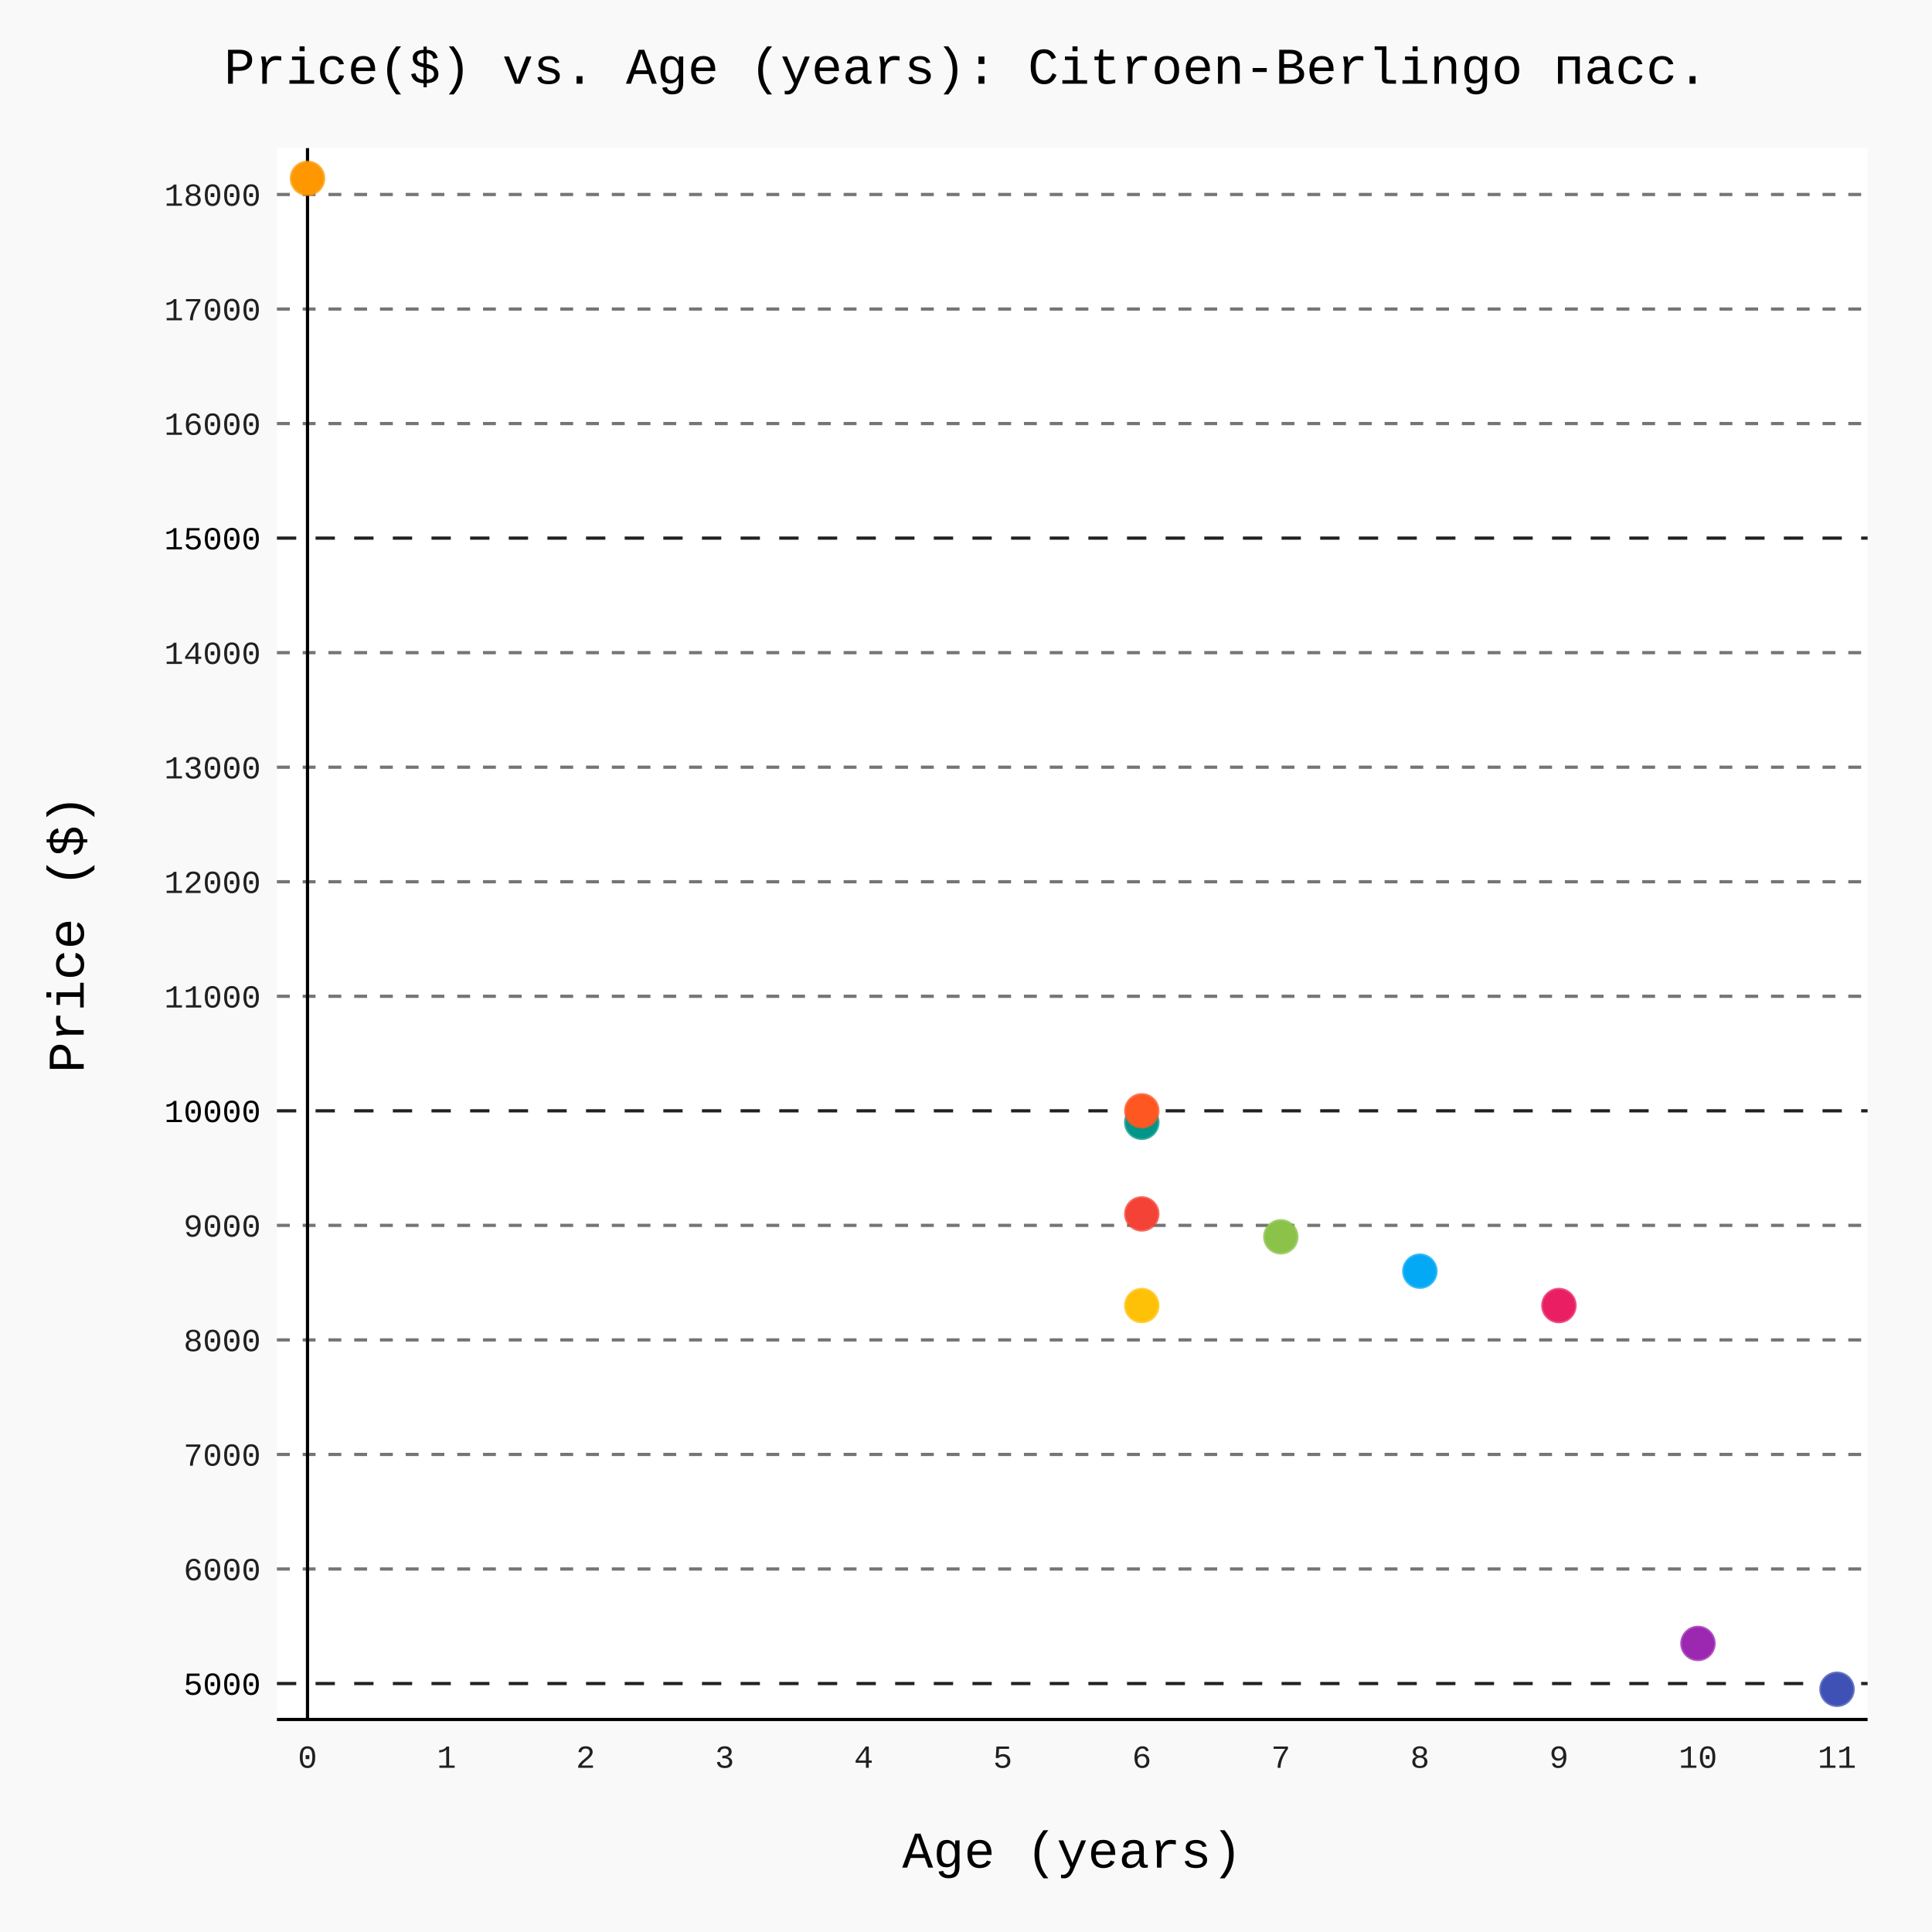
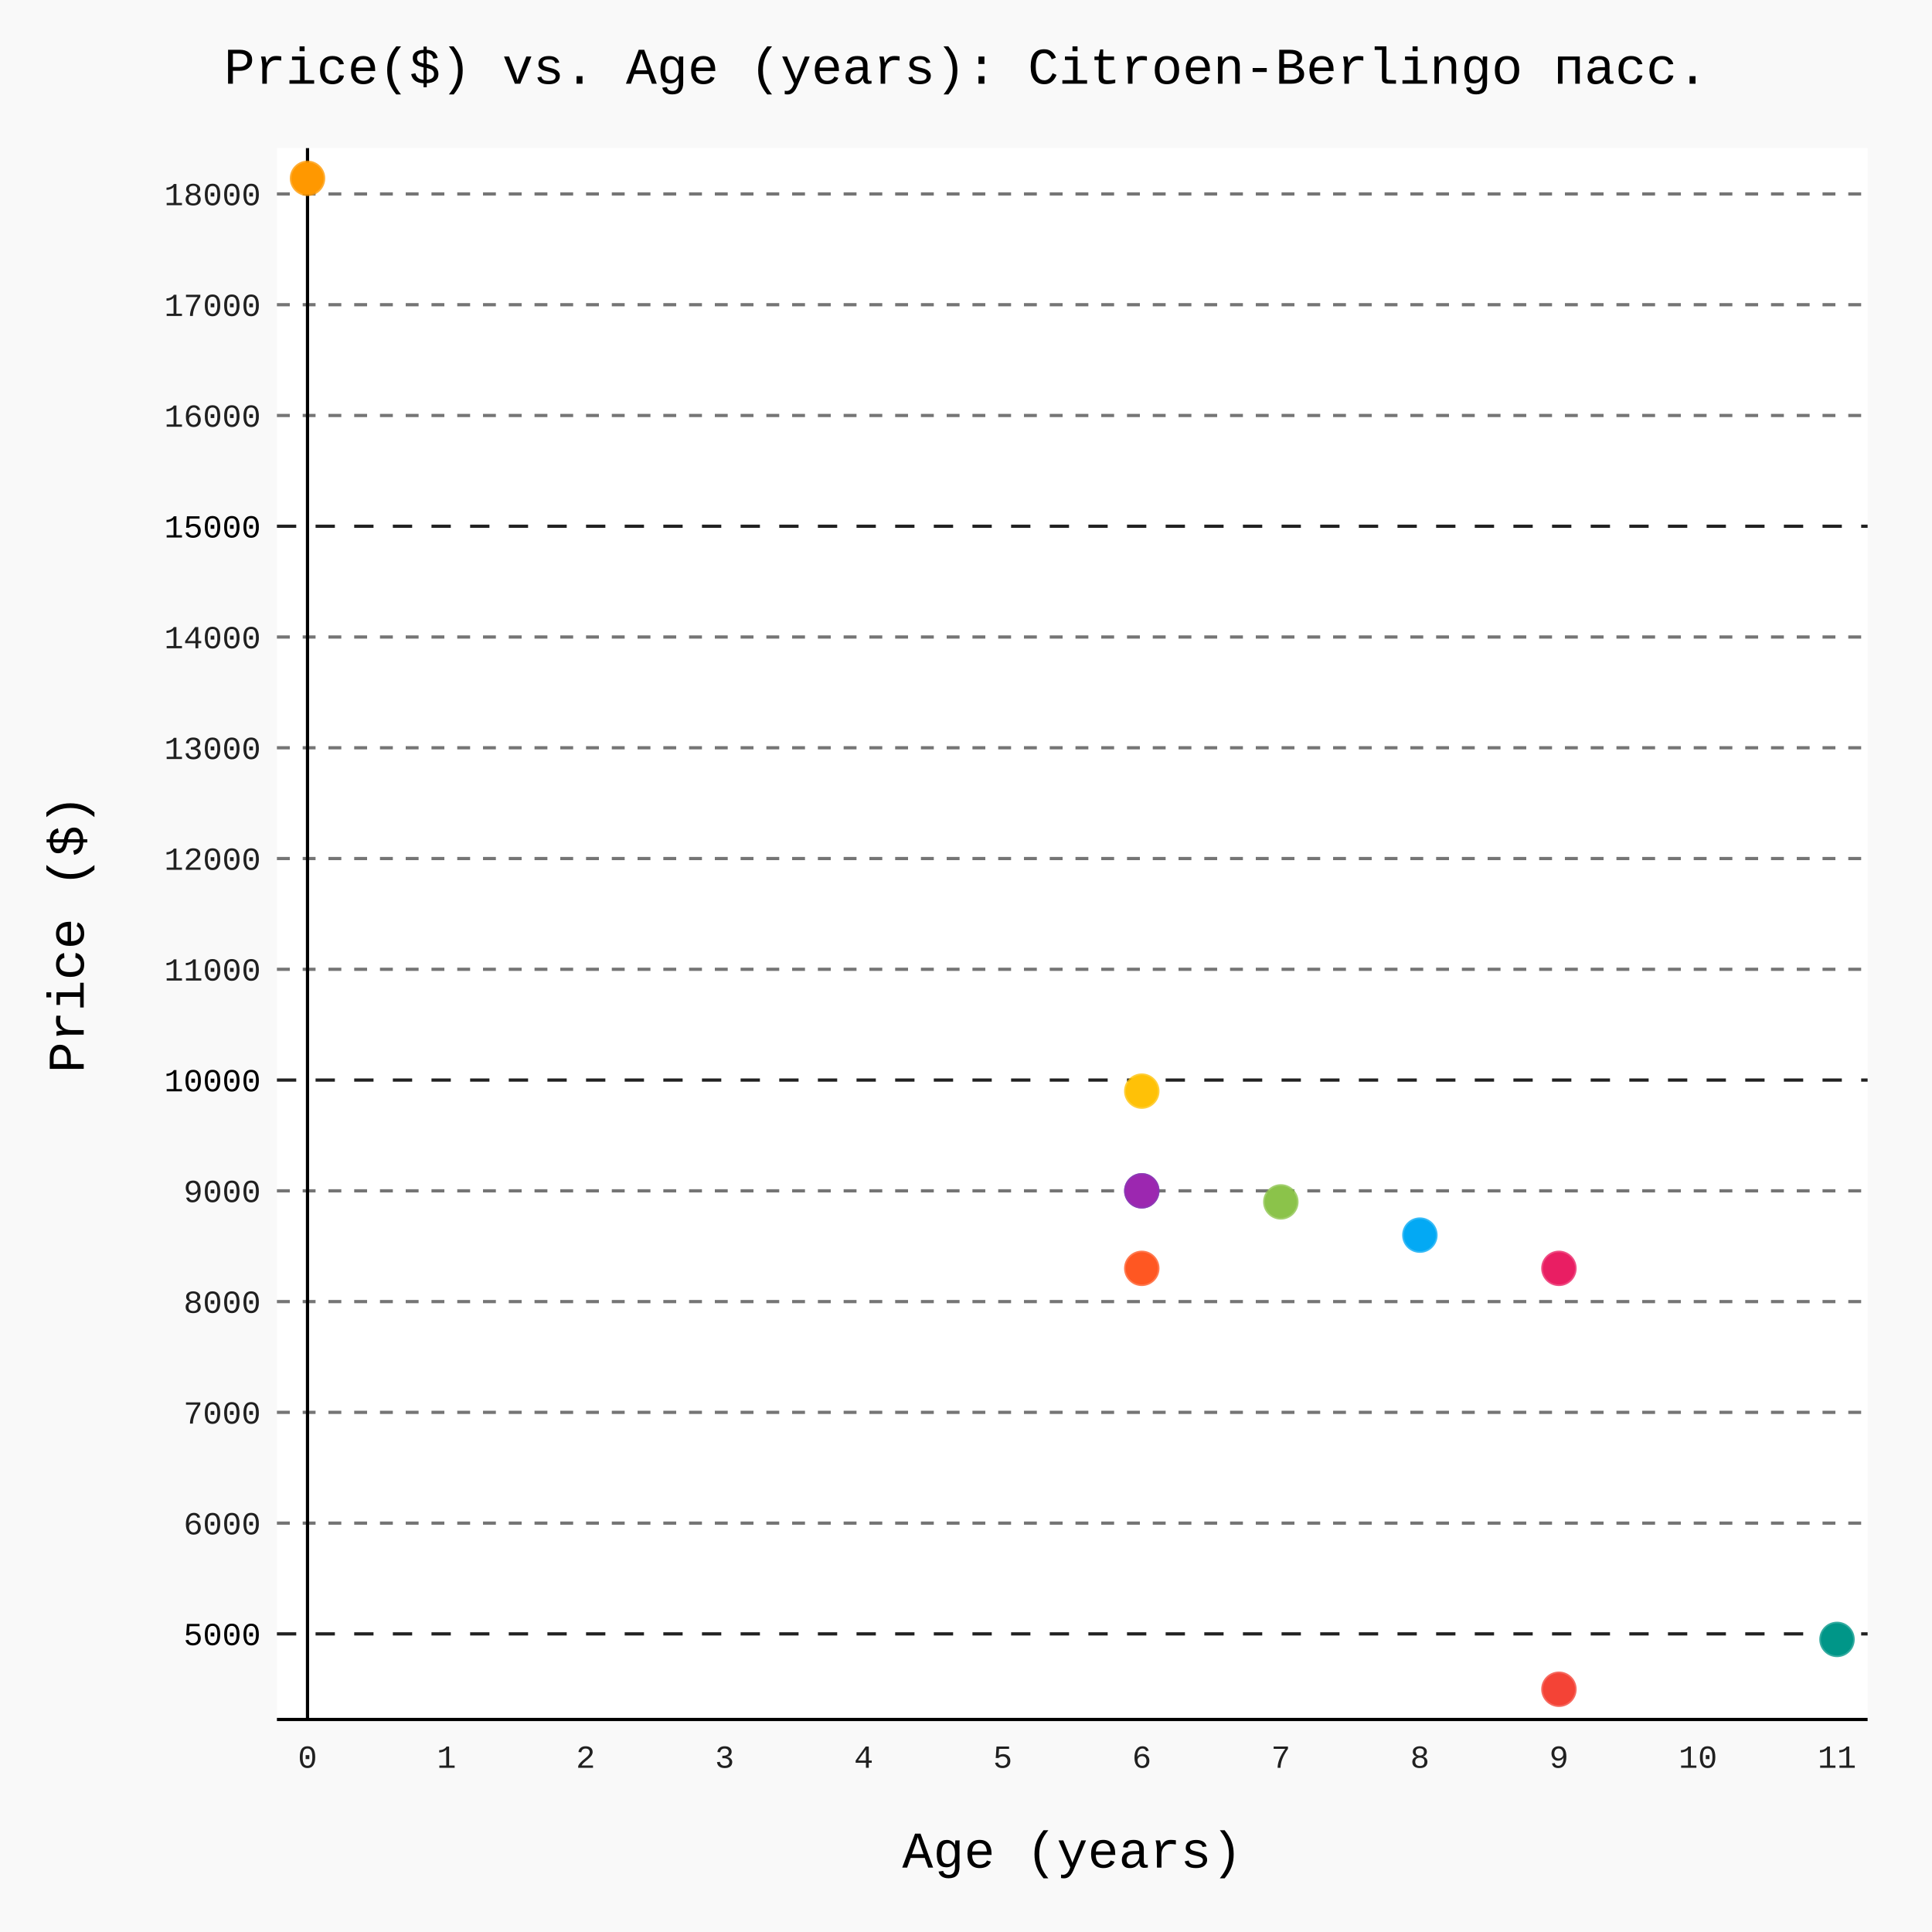
- <svg xmlns="http://www.w3.org/2000/svg" class="pygal-chart" id="chart-99bfdb5c-16a4-4f79-93e9-e77a66dd7915" viewBox="0 0 600 600">
+ <svg xmlns="http://www.w3.org/2000/svg" class="pygal-chart" id="chart-d14ca9ca-000a-45a0-9ffa-6f7e78db507f" viewBox="0 0 600 600">
  <defs>
-     <style type="text/css">#chart-99bfdb5c-16a4-4f79-93e9-e77a66dd7915{-webkit-user-select:none;-webkit-font-smoothing:antialiased;font-family:Consolas,"Liberation Mono",Menlo,Courier,monospace}#chart-99bfdb5c-16a4-4f79-93e9-e77a66dd7915 .title{font-family:Consolas,"Liberation Mono",Menlo,Courier,monospace;font-size:16px}#chart-99bfdb5c-16a4-4f79-93e9-e77a66dd7915 .legends .legend text{font-family:Consolas,"Liberation Mono",Menlo,Courier,monospace;font-size:14px}#chart-99bfdb5c-16a4-4f79-93e9-e77a66dd7915 .axis text{font-family:Consolas,"Liberation Mono",Menlo,Courier,monospace;font-size:10px}#chart-99bfdb5c-16a4-4f79-93e9-e77a66dd7915 .axis text.major{font-family:Consolas,"Liberation Mono",Menlo,Courier,monospace;font-size:10px}#chart-99bfdb5c-16a4-4f79-93e9-e77a66dd7915 .text-overlay text.value{font-family:Consolas,"Liberation Mono",Menlo,Courier,monospace;font-size:16px}#chart-99bfdb5c-16a4-4f79-93e9-e77a66dd7915 .text-overlay text.label{font-family:Consolas,"Liberation Mono",Menlo,Courier,monospace;font-size:10px}#chart-99bfdb5c-16a4-4f79-93e9-e77a66dd7915 .tooltip{font-family:Consolas,"Liberation Mono",Menlo,Courier,monospace;font-size:14px}#chart-99bfdb5c-16a4-4f79-93e9-e77a66dd7915 text.no_data{font-family:Consolas,"Liberation Mono",Menlo,Courier,monospace;font-size:64px}
- #chart-99bfdb5c-16a4-4f79-93e9-e77a66dd7915{background-color:rgba(249,249,249,1)}#chart-99bfdb5c-16a4-4f79-93e9-e77a66dd7915 path,#chart-99bfdb5c-16a4-4f79-93e9-e77a66dd7915 line,#chart-99bfdb5c-16a4-4f79-93e9-e77a66dd7915 rect,#chart-99bfdb5c-16a4-4f79-93e9-e77a66dd7915 circle{-webkit-transition:150ms;-moz-transition:150ms;transition:150ms}#chart-99bfdb5c-16a4-4f79-93e9-e77a66dd7915 .graph &gt; .background{fill:rgba(249,249,249,1)}#chart-99bfdb5c-16a4-4f79-93e9-e77a66dd7915 .plot &gt; .background{fill:rgba(255,255,255,1)}#chart-99bfdb5c-16a4-4f79-93e9-e77a66dd7915 .graph{fill:rgba(0,0,0,.87)}#chart-99bfdb5c-16a4-4f79-93e9-e77a66dd7915 text.no_data{fill:rgba(0,0,0,1)}#chart-99bfdb5c-16a4-4f79-93e9-e77a66dd7915 .title{fill:rgba(0,0,0,1)}#chart-99bfdb5c-16a4-4f79-93e9-e77a66dd7915 .legends .legend text{fill:rgba(0,0,0,.87)}#chart-99bfdb5c-16a4-4f79-93e9-e77a66dd7915 .legends .legend:hover text{fill:rgba(0,0,0,1)}#chart-99bfdb5c-16a4-4f79-93e9-e77a66dd7915 .axis .line{stroke:rgba(0,0,0,1)}#chart-99bfdb5c-16a4-4f79-93e9-e77a66dd7915 .axis .guide.line{stroke:rgba(0,0,0,.54)}#chart-99bfdb5c-16a4-4f79-93e9-e77a66dd7915 .axis .major.line{stroke:rgba(0,0,0,.87)}#chart-99bfdb5c-16a4-4f79-93e9-e77a66dd7915 .axis text.major{fill:rgba(0,0,0,1)}#chart-99bfdb5c-16a4-4f79-93e9-e77a66dd7915 .axis.y .guides:hover .guide.line,#chart-99bfdb5c-16a4-4f79-93e9-e77a66dd7915 .line-graph .axis.x .guides:hover .guide.line,#chart-99bfdb5c-16a4-4f79-93e9-e77a66dd7915 .stackedline-graph .axis.x .guides:hover .guide.line,#chart-99bfdb5c-16a4-4f79-93e9-e77a66dd7915 .xy-graph .axis.x .guides:hover .guide.line{stroke:rgba(0,0,0,1)}#chart-99bfdb5c-16a4-4f79-93e9-e77a66dd7915 .axis .guides:hover text{fill:rgba(0,0,0,1)}#chart-99bfdb5c-16a4-4f79-93e9-e77a66dd7915 .reactive{fill-opacity:.7;stroke-opacity:.8}#chart-99bfdb5c-16a4-4f79-93e9-e77a66dd7915 .ci{stroke:rgba(0,0,0,.87)}#chart-99bfdb5c-16a4-4f79-93e9-e77a66dd7915 .reactive.active,#chart-99bfdb5c-16a4-4f79-93e9-e77a66dd7915 .active .reactive{fill-opacity:.8;stroke-opacity:.9;stroke-width:4}#chart-99bfdb5c-16a4-4f79-93e9-e77a66dd7915 .ci .reactive.active{stroke-width:1.5}#chart-99bfdb5c-16a4-4f79-93e9-e77a66dd7915 .series text{fill:rgba(0,0,0,1)}#chart-99bfdb5c-16a4-4f79-93e9-e77a66dd7915 .tooltip rect{fill:rgba(255,255,255,1);stroke:rgba(0,0,0,1);-webkit-transition:opacity 150ms;-moz-transition:opacity 150ms;transition:opacity 150ms}#chart-99bfdb5c-16a4-4f79-93e9-e77a66dd7915 .tooltip .label{fill:rgba(0,0,0,.87)}#chart-99bfdb5c-16a4-4f79-93e9-e77a66dd7915 .tooltip .label{fill:rgba(0,0,0,.87)}#chart-99bfdb5c-16a4-4f79-93e9-e77a66dd7915 .tooltip .legend{font-size:.8em;fill:rgba(0,0,0,.54)}#chart-99bfdb5c-16a4-4f79-93e9-e77a66dd7915 .tooltip .x_label{font-size:.6em;fill:rgba(0,0,0,1)}#chart-99bfdb5c-16a4-4f79-93e9-e77a66dd7915 .tooltip .xlink{font-size:.5em;text-decoration:underline}#chart-99bfdb5c-16a4-4f79-93e9-e77a66dd7915 .tooltip .value{font-size:1.5em}#chart-99bfdb5c-16a4-4f79-93e9-e77a66dd7915 .bound{font-size:.5em}#chart-99bfdb5c-16a4-4f79-93e9-e77a66dd7915 .max-value{font-size:.75em;fill:rgba(0,0,0,.54)}#chart-99bfdb5c-16a4-4f79-93e9-e77a66dd7915 .map-element{fill:rgba(255,255,255,1);stroke:rgba(0,0,0,.54) !important}#chart-99bfdb5c-16a4-4f79-93e9-e77a66dd7915 .map-element .reactive{fill-opacity:inherit;stroke-opacity:inherit}#chart-99bfdb5c-16a4-4f79-93e9-e77a66dd7915 .color-0,#chart-99bfdb5c-16a4-4f79-93e9-e77a66dd7915 .color-0 a:visited{stroke:#F44336;fill:#F44336}#chart-99bfdb5c-16a4-4f79-93e9-e77a66dd7915 .color-1,#chart-99bfdb5c-16a4-4f79-93e9-e77a66dd7915 .color-1 a:visited{stroke:#3F51B5;fill:#3F51B5}#chart-99bfdb5c-16a4-4f79-93e9-e77a66dd7915 .color-2,#chart-99bfdb5c-16a4-4f79-93e9-e77a66dd7915 .color-2 a:visited{stroke:#009688;fill:#009688}#chart-99bfdb5c-16a4-4f79-93e9-e77a66dd7915 .color-3,#chart-99bfdb5c-16a4-4f79-93e9-e77a66dd7915 .color-3 a:visited{stroke:#FFC107;fill:#FFC107}#chart-99bfdb5c-16a4-4f79-93e9-e77a66dd7915 .color-4,#chart-99bfdb5c-16a4-4f79-93e9-e77a66dd7915 .color-4 a:visited{stroke:#FF5722;fill:#FF5722}#chart-99bfdb5c-16a4-4f79-93e9-e77a66dd7915 .color-5,#chart-99bfdb5c-16a4-4f79-93e9-e77a66dd7915 .color-5 a:visited{stroke:#9C27B0;fill:#9C27B0}#chart-99bfdb5c-16a4-4f79-93e9-e77a66dd7915 .color-6,#chart-99bfdb5c-16a4-4f79-93e9-e77a66dd7915 .color-6 a:visited{stroke:#03A9F4;fill:#03A9F4}#chart-99bfdb5c-16a4-4f79-93e9-e77a66dd7915 .color-7,#chart-99bfdb5c-16a4-4f79-93e9-e77a66dd7915 .color-7 a:visited{stroke:#8BC34A;fill:#8BC34A}#chart-99bfdb5c-16a4-4f79-93e9-e77a66dd7915 .color-8,#chart-99bfdb5c-16a4-4f79-93e9-e77a66dd7915 .color-8 a:visited{stroke:#FF9800;fill:#FF9800}#chart-99bfdb5c-16a4-4f79-93e9-e77a66dd7915 .color-9,#chart-99bfdb5c-16a4-4f79-93e9-e77a66dd7915 .color-9 a:visited{stroke:#E91E63;fill:#E91E63}#chart-99bfdb5c-16a4-4f79-93e9-e77a66dd7915 .text-overlay .color-0 text{fill:black}#chart-99bfdb5c-16a4-4f79-93e9-e77a66dd7915 .text-overlay .color-1 text{fill:black}#chart-99bfdb5c-16a4-4f79-93e9-e77a66dd7915 .text-overlay .color-2 text{fill:black}#chart-99bfdb5c-16a4-4f79-93e9-e77a66dd7915 .text-overlay .color-3 text{fill:black}#chart-99bfdb5c-16a4-4f79-93e9-e77a66dd7915 .text-overlay .color-4 text{fill:black}#chart-99bfdb5c-16a4-4f79-93e9-e77a66dd7915 .text-overlay .color-5 text{fill:black}#chart-99bfdb5c-16a4-4f79-93e9-e77a66dd7915 .text-overlay .color-6 text{fill:black}#chart-99bfdb5c-16a4-4f79-93e9-e77a66dd7915 .text-overlay .color-7 text{fill:black}#chart-99bfdb5c-16a4-4f79-93e9-e77a66dd7915 .text-overlay .color-8 text{fill:black}#chart-99bfdb5c-16a4-4f79-93e9-e77a66dd7915 .text-overlay .color-9 text{fill:black}
- #chart-99bfdb5c-16a4-4f79-93e9-e77a66dd7915 text.no_data{text-anchor:middle}#chart-99bfdb5c-16a4-4f79-93e9-e77a66dd7915 .guide.line{fill:none}#chart-99bfdb5c-16a4-4f79-93e9-e77a66dd7915 .centered{text-anchor:middle}#chart-99bfdb5c-16a4-4f79-93e9-e77a66dd7915 .title{text-anchor:middle}#chart-99bfdb5c-16a4-4f79-93e9-e77a66dd7915 .legends .legend text{fill-opacity:1}#chart-99bfdb5c-16a4-4f79-93e9-e77a66dd7915 .axis.x text{text-anchor:middle}#chart-99bfdb5c-16a4-4f79-93e9-e77a66dd7915 .axis.x:not(.web) text[transform]{text-anchor:start}#chart-99bfdb5c-16a4-4f79-93e9-e77a66dd7915 .axis.x:not(.web) text[transform].backwards{text-anchor:end}#chart-99bfdb5c-16a4-4f79-93e9-e77a66dd7915 .axis.y text{text-anchor:end}#chart-99bfdb5c-16a4-4f79-93e9-e77a66dd7915 .axis.y text[transform].backwards{text-anchor:start}#chart-99bfdb5c-16a4-4f79-93e9-e77a66dd7915 .axis.y2 text{text-anchor:start}#chart-99bfdb5c-16a4-4f79-93e9-e77a66dd7915 .axis.y2 text[transform].backwards{text-anchor:end}#chart-99bfdb5c-16a4-4f79-93e9-e77a66dd7915 .axis .guide.line{stroke-dasharray:4,4}#chart-99bfdb5c-16a4-4f79-93e9-e77a66dd7915 .axis .major.guide.line{stroke-dasharray:6,6}#chart-99bfdb5c-16a4-4f79-93e9-e77a66dd7915 .horizontal .axis.y .guide.line,#chart-99bfdb5c-16a4-4f79-93e9-e77a66dd7915 .horizontal .axis.y2 .guide.line,#chart-99bfdb5c-16a4-4f79-93e9-e77a66dd7915 .vertical .axis.x .guide.line{opacity:0}#chart-99bfdb5c-16a4-4f79-93e9-e77a66dd7915 .horizontal .axis.always_show .guide.line,#chart-99bfdb5c-16a4-4f79-93e9-e77a66dd7915 .vertical .axis.always_show .guide.line{opacity:1 !important}#chart-99bfdb5c-16a4-4f79-93e9-e77a66dd7915 .axis.y .guides:hover .guide.line,#chart-99bfdb5c-16a4-4f79-93e9-e77a66dd7915 .axis.y2 .guides:hover .guide.line,#chart-99bfdb5c-16a4-4f79-93e9-e77a66dd7915 .axis.x .guides:hover .guide.line{opacity:1}#chart-99bfdb5c-16a4-4f79-93e9-e77a66dd7915 .axis .guides:hover text{opacity:1}#chart-99bfdb5c-16a4-4f79-93e9-e77a66dd7915 .nofill{fill:none}#chart-99bfdb5c-16a4-4f79-93e9-e77a66dd7915 .subtle-fill{fill-opacity:.2}#chart-99bfdb5c-16a4-4f79-93e9-e77a66dd7915 .dot{stroke-width:1px;fill-opacity:1}#chart-99bfdb5c-16a4-4f79-93e9-e77a66dd7915 .dot.active{stroke-width:5px}#chart-99bfdb5c-16a4-4f79-93e9-e77a66dd7915 .dot.negative{fill:transparent}#chart-99bfdb5c-16a4-4f79-93e9-e77a66dd7915 text,#chart-99bfdb5c-16a4-4f79-93e9-e77a66dd7915 tspan{stroke:none !important}#chart-99bfdb5c-16a4-4f79-93e9-e77a66dd7915 .series text.active{opacity:1}#chart-99bfdb5c-16a4-4f79-93e9-e77a66dd7915 .tooltip rect{fill-opacity:.95;stroke-width:.5}#chart-99bfdb5c-16a4-4f79-93e9-e77a66dd7915 .tooltip text{fill-opacity:1}#chart-99bfdb5c-16a4-4f79-93e9-e77a66dd7915 .showable{visibility:hidden}#chart-99bfdb5c-16a4-4f79-93e9-e77a66dd7915 .showable.shown{visibility:visible}#chart-99bfdb5c-16a4-4f79-93e9-e77a66dd7915 .gauge-background{fill:rgba(229,229,229,1);stroke:none}#chart-99bfdb5c-16a4-4f79-93e9-e77a66dd7915 .bg-lines{stroke:rgba(249,249,249,1);stroke-width:2px}</style>
+     <style type="text/css">#chart-d14ca9ca-000a-45a0-9ffa-6f7e78db507f{-webkit-user-select:none;-webkit-font-smoothing:antialiased;font-family:Consolas,"Liberation Mono",Menlo,Courier,monospace}#chart-d14ca9ca-000a-45a0-9ffa-6f7e78db507f .title{font-family:Consolas,"Liberation Mono",Menlo,Courier,monospace;font-size:16px}#chart-d14ca9ca-000a-45a0-9ffa-6f7e78db507f .legends .legend text{font-family:Consolas,"Liberation Mono",Menlo,Courier,monospace;font-size:14px}#chart-d14ca9ca-000a-45a0-9ffa-6f7e78db507f .axis text{font-family:Consolas,"Liberation Mono",Menlo,Courier,monospace;font-size:10px}#chart-d14ca9ca-000a-45a0-9ffa-6f7e78db507f .axis text.major{font-family:Consolas,"Liberation Mono",Menlo,Courier,monospace;font-size:10px}#chart-d14ca9ca-000a-45a0-9ffa-6f7e78db507f .text-overlay text.value{font-family:Consolas,"Liberation Mono",Menlo,Courier,monospace;font-size:16px}#chart-d14ca9ca-000a-45a0-9ffa-6f7e78db507f .text-overlay text.label{font-family:Consolas,"Liberation Mono",Menlo,Courier,monospace;font-size:10px}#chart-d14ca9ca-000a-45a0-9ffa-6f7e78db507f .tooltip{font-family:Consolas,"Liberation Mono",Menlo,Courier,monospace;font-size:14px}#chart-d14ca9ca-000a-45a0-9ffa-6f7e78db507f text.no_data{font-family:Consolas,"Liberation Mono",Menlo,Courier,monospace;font-size:64px}
+ #chart-d14ca9ca-000a-45a0-9ffa-6f7e78db507f{background-color:rgba(249,249,249,1)}#chart-d14ca9ca-000a-45a0-9ffa-6f7e78db507f path,#chart-d14ca9ca-000a-45a0-9ffa-6f7e78db507f line,#chart-d14ca9ca-000a-45a0-9ffa-6f7e78db507f rect,#chart-d14ca9ca-000a-45a0-9ffa-6f7e78db507f circle{-webkit-transition:150ms;-moz-transition:150ms;transition:150ms}#chart-d14ca9ca-000a-45a0-9ffa-6f7e78db507f .graph &gt; .background{fill:rgba(249,249,249,1)}#chart-d14ca9ca-000a-45a0-9ffa-6f7e78db507f .plot &gt; .background{fill:rgba(255,255,255,1)}#chart-d14ca9ca-000a-45a0-9ffa-6f7e78db507f .graph{fill:rgba(0,0,0,.87)}#chart-d14ca9ca-000a-45a0-9ffa-6f7e78db507f text.no_data{fill:rgba(0,0,0,1)}#chart-d14ca9ca-000a-45a0-9ffa-6f7e78db507f .title{fill:rgba(0,0,0,1)}#chart-d14ca9ca-000a-45a0-9ffa-6f7e78db507f .legends .legend text{fill:rgba(0,0,0,.87)}#chart-d14ca9ca-000a-45a0-9ffa-6f7e78db507f .legends .legend:hover text{fill:rgba(0,0,0,1)}#chart-d14ca9ca-000a-45a0-9ffa-6f7e78db507f .axis .line{stroke:rgba(0,0,0,1)}#chart-d14ca9ca-000a-45a0-9ffa-6f7e78db507f .axis .guide.line{stroke:rgba(0,0,0,.54)}#chart-d14ca9ca-000a-45a0-9ffa-6f7e78db507f .axis .major.line{stroke:rgba(0,0,0,.87)}#chart-d14ca9ca-000a-45a0-9ffa-6f7e78db507f .axis text.major{fill:rgba(0,0,0,1)}#chart-d14ca9ca-000a-45a0-9ffa-6f7e78db507f .axis.y .guides:hover .guide.line,#chart-d14ca9ca-000a-45a0-9ffa-6f7e78db507f .line-graph .axis.x .guides:hover .guide.line,#chart-d14ca9ca-000a-45a0-9ffa-6f7e78db507f .stackedline-graph .axis.x .guides:hover .guide.line,#chart-d14ca9ca-000a-45a0-9ffa-6f7e78db507f .xy-graph .axis.x .guides:hover .guide.line{stroke:rgba(0,0,0,1)}#chart-d14ca9ca-000a-45a0-9ffa-6f7e78db507f .axis .guides:hover text{fill:rgba(0,0,0,1)}#chart-d14ca9ca-000a-45a0-9ffa-6f7e78db507f .reactive{fill-opacity:.7;stroke-opacity:.8}#chart-d14ca9ca-000a-45a0-9ffa-6f7e78db507f .ci{stroke:rgba(0,0,0,.87)}#chart-d14ca9ca-000a-45a0-9ffa-6f7e78db507f .reactive.active,#chart-d14ca9ca-000a-45a0-9ffa-6f7e78db507f .active .reactive{fill-opacity:.8;stroke-opacity:.9;stroke-width:4}#chart-d14ca9ca-000a-45a0-9ffa-6f7e78db507f .ci .reactive.active{stroke-width:1.5}#chart-d14ca9ca-000a-45a0-9ffa-6f7e78db507f .series text{fill:rgba(0,0,0,1)}#chart-d14ca9ca-000a-45a0-9ffa-6f7e78db507f .tooltip rect{fill:rgba(255,255,255,1);stroke:rgba(0,0,0,1);-webkit-transition:opacity 150ms;-moz-transition:opacity 150ms;transition:opacity 150ms}#chart-d14ca9ca-000a-45a0-9ffa-6f7e78db507f .tooltip .label{fill:rgba(0,0,0,.87)}#chart-d14ca9ca-000a-45a0-9ffa-6f7e78db507f .tooltip .label{fill:rgba(0,0,0,.87)}#chart-d14ca9ca-000a-45a0-9ffa-6f7e78db507f .tooltip .legend{font-size:.8em;fill:rgba(0,0,0,.54)}#chart-d14ca9ca-000a-45a0-9ffa-6f7e78db507f .tooltip .x_label{font-size:.6em;fill:rgba(0,0,0,1)}#chart-d14ca9ca-000a-45a0-9ffa-6f7e78db507f .tooltip .xlink{font-size:.5em;text-decoration:underline}#chart-d14ca9ca-000a-45a0-9ffa-6f7e78db507f .tooltip .value{font-size:1.5em}#chart-d14ca9ca-000a-45a0-9ffa-6f7e78db507f .bound{font-size:.5em}#chart-d14ca9ca-000a-45a0-9ffa-6f7e78db507f .max-value{font-size:.75em;fill:rgba(0,0,0,.54)}#chart-d14ca9ca-000a-45a0-9ffa-6f7e78db507f .map-element{fill:rgba(255,255,255,1);stroke:rgba(0,0,0,.54) !important}#chart-d14ca9ca-000a-45a0-9ffa-6f7e78db507f .map-element .reactive{fill-opacity:inherit;stroke-opacity:inherit}#chart-d14ca9ca-000a-45a0-9ffa-6f7e78db507f .color-0,#chart-d14ca9ca-000a-45a0-9ffa-6f7e78db507f .color-0 a:visited{stroke:#F44336;fill:#F44336}#chart-d14ca9ca-000a-45a0-9ffa-6f7e78db507f .color-1,#chart-d14ca9ca-000a-45a0-9ffa-6f7e78db507f .color-1 a:visited{stroke:#3F51B5;fill:#3F51B5}#chart-d14ca9ca-000a-45a0-9ffa-6f7e78db507f .color-2,#chart-d14ca9ca-000a-45a0-9ffa-6f7e78db507f .color-2 a:visited{stroke:#009688;fill:#009688}#chart-d14ca9ca-000a-45a0-9ffa-6f7e78db507f .color-3,#chart-d14ca9ca-000a-45a0-9ffa-6f7e78db507f .color-3 a:visited{stroke:#FFC107;fill:#FFC107}#chart-d14ca9ca-000a-45a0-9ffa-6f7e78db507f .color-4,#chart-d14ca9ca-000a-45a0-9ffa-6f7e78db507f .color-4 a:visited{stroke:#FF5722;fill:#FF5722}#chart-d14ca9ca-000a-45a0-9ffa-6f7e78db507f .color-5,#chart-d14ca9ca-000a-45a0-9ffa-6f7e78db507f .color-5 a:visited{stroke:#9C27B0;fill:#9C27B0}#chart-d14ca9ca-000a-45a0-9ffa-6f7e78db507f .color-6,#chart-d14ca9ca-000a-45a0-9ffa-6f7e78db507f .color-6 a:visited{stroke:#03A9F4;fill:#03A9F4}#chart-d14ca9ca-000a-45a0-9ffa-6f7e78db507f .color-7,#chart-d14ca9ca-000a-45a0-9ffa-6f7e78db507f .color-7 a:visited{stroke:#8BC34A;fill:#8BC34A}#chart-d14ca9ca-000a-45a0-9ffa-6f7e78db507f .color-8,#chart-d14ca9ca-000a-45a0-9ffa-6f7e78db507f .color-8 a:visited{stroke:#FF9800;fill:#FF9800}#chart-d14ca9ca-000a-45a0-9ffa-6f7e78db507f .color-9,#chart-d14ca9ca-000a-45a0-9ffa-6f7e78db507f .color-9 a:visited{stroke:#E91E63;fill:#E91E63}#chart-d14ca9ca-000a-45a0-9ffa-6f7e78db507f .text-overlay .color-0 text{fill:black}#chart-d14ca9ca-000a-45a0-9ffa-6f7e78db507f .text-overlay .color-1 text{fill:black}#chart-d14ca9ca-000a-45a0-9ffa-6f7e78db507f .text-overlay .color-2 text{fill:black}#chart-d14ca9ca-000a-45a0-9ffa-6f7e78db507f .text-overlay .color-3 text{fill:black}#chart-d14ca9ca-000a-45a0-9ffa-6f7e78db507f .text-overlay .color-4 text{fill:black}#chart-d14ca9ca-000a-45a0-9ffa-6f7e78db507f .text-overlay .color-5 text{fill:black}#chart-d14ca9ca-000a-45a0-9ffa-6f7e78db507f .text-overlay .color-6 text{fill:black}#chart-d14ca9ca-000a-45a0-9ffa-6f7e78db507f .text-overlay .color-7 text{fill:black}#chart-d14ca9ca-000a-45a0-9ffa-6f7e78db507f .text-overlay .color-8 text{fill:black}#chart-d14ca9ca-000a-45a0-9ffa-6f7e78db507f .text-overlay .color-9 text{fill:black}
+ #chart-d14ca9ca-000a-45a0-9ffa-6f7e78db507f text.no_data{text-anchor:middle}#chart-d14ca9ca-000a-45a0-9ffa-6f7e78db507f .guide.line{fill:none}#chart-d14ca9ca-000a-45a0-9ffa-6f7e78db507f .centered{text-anchor:middle}#chart-d14ca9ca-000a-45a0-9ffa-6f7e78db507f .title{text-anchor:middle}#chart-d14ca9ca-000a-45a0-9ffa-6f7e78db507f .legends .legend text{fill-opacity:1}#chart-d14ca9ca-000a-45a0-9ffa-6f7e78db507f .axis.x text{text-anchor:middle}#chart-d14ca9ca-000a-45a0-9ffa-6f7e78db507f .axis.x:not(.web) text[transform]{text-anchor:start}#chart-d14ca9ca-000a-45a0-9ffa-6f7e78db507f .axis.x:not(.web) text[transform].backwards{text-anchor:end}#chart-d14ca9ca-000a-45a0-9ffa-6f7e78db507f .axis.y text{text-anchor:end}#chart-d14ca9ca-000a-45a0-9ffa-6f7e78db507f .axis.y text[transform].backwards{text-anchor:start}#chart-d14ca9ca-000a-45a0-9ffa-6f7e78db507f .axis.y2 text{text-anchor:start}#chart-d14ca9ca-000a-45a0-9ffa-6f7e78db507f .axis.y2 text[transform].backwards{text-anchor:end}#chart-d14ca9ca-000a-45a0-9ffa-6f7e78db507f .axis .guide.line{stroke-dasharray:4,4}#chart-d14ca9ca-000a-45a0-9ffa-6f7e78db507f .axis .major.guide.line{stroke-dasharray:6,6}#chart-d14ca9ca-000a-45a0-9ffa-6f7e78db507f .horizontal .axis.y .guide.line,#chart-d14ca9ca-000a-45a0-9ffa-6f7e78db507f .horizontal .axis.y2 .guide.line,#chart-d14ca9ca-000a-45a0-9ffa-6f7e78db507f .vertical .axis.x .guide.line{opacity:0}#chart-d14ca9ca-000a-45a0-9ffa-6f7e78db507f .horizontal .axis.always_show .guide.line,#chart-d14ca9ca-000a-45a0-9ffa-6f7e78db507f .vertical .axis.always_show .guide.line{opacity:1 !important}#chart-d14ca9ca-000a-45a0-9ffa-6f7e78db507f .axis.y .guides:hover .guide.line,#chart-d14ca9ca-000a-45a0-9ffa-6f7e78db507f .axis.y2 .guides:hover .guide.line,#chart-d14ca9ca-000a-45a0-9ffa-6f7e78db507f .axis.x .guides:hover .guide.line{opacity:1}#chart-d14ca9ca-000a-45a0-9ffa-6f7e78db507f .axis .guides:hover text{opacity:1}#chart-d14ca9ca-000a-45a0-9ffa-6f7e78db507f .nofill{fill:none}#chart-d14ca9ca-000a-45a0-9ffa-6f7e78db507f .subtle-fill{fill-opacity:.2}#chart-d14ca9ca-000a-45a0-9ffa-6f7e78db507f .dot{stroke-width:1px;fill-opacity:1}#chart-d14ca9ca-000a-45a0-9ffa-6f7e78db507f .dot.active{stroke-width:5px}#chart-d14ca9ca-000a-45a0-9ffa-6f7e78db507f .dot.negative{fill:transparent}#chart-d14ca9ca-000a-45a0-9ffa-6f7e78db507f text,#chart-d14ca9ca-000a-45a0-9ffa-6f7e78db507f tspan{stroke:none !important}#chart-d14ca9ca-000a-45a0-9ffa-6f7e78db507f .series text.active{opacity:1}#chart-d14ca9ca-000a-45a0-9ffa-6f7e78db507f .tooltip rect{fill-opacity:.95;stroke-width:.5}#chart-d14ca9ca-000a-45a0-9ffa-6f7e78db507f .tooltip text{fill-opacity:1}#chart-d14ca9ca-000a-45a0-9ffa-6f7e78db507f .showable{visibility:hidden}#chart-d14ca9ca-000a-45a0-9ffa-6f7e78db507f .showable.shown{visibility:visible}#chart-d14ca9ca-000a-45a0-9ffa-6f7e78db507f .gauge-background{fill:rgba(229,229,229,1);stroke:none}#chart-d14ca9ca-000a-45a0-9ffa-6f7e78db507f .bg-lines{stroke:rgba(249,249,249,1);stroke-width:2px}</style>
  </defs>
  <g class="graph xy-graph vertical">
    <rect class="background" height="600" width="600" x="0" y="0" />
    <g class="plot" transform="translate(86, 46)">
      <rect class="background" height="488" width="494.0" x="0" y="0" />
      <g class="axis y always_show">
        <path class="line" d="M0 488 h494" />
        <g class="guides">
-           <path class="major guide line" d="M0 476.837 h494" />
-           <text class="major" x="-5" y="480.337">5000</text>
-         </g>
-         <g class="guides">
-           <path class="guide line" d="M0 441.265 h494" />
-           <text class="" x="-5" y="444.765">6000</text>
-         </g>
-         <g class="guides">
-           <path class="guide line" d="M0 405.693 h494" />
-           <text class="" x="-5" y="409.193">7000</text>
-         </g>
-         <g class="guides">
-           <path class="guide line" d="M0 370.121 h494" />
-           <text class="" x="-5" y="373.621">8000</text>
-         </g>
-         <g class="guides">
-           <path class="guide line" d="M0 334.549 h494" />
-           <text class="" x="-5" y="338.049">9000</text>
-         </g>
-         <g class="guides">
-           <path class="major guide line" d="M0 298.977 h494" />
-           <text class="major" x="-5" y="302.477">10000</text>
-         </g>
-         <g class="guides">
-           <path class="guide line" d="M0 263.405 h494" />
-           <text class="" x="-5" y="266.905">11000</text>
-         </g>
-         <g class="guides">
-           <path class="guide line" d="M0 227.833 h494" />
-           <text class="" x="-5" y="231.333">12000</text>
-         </g>
-         <g class="guides">
-           <path class="guide line" d="M0 192.26 h494" />
-           <text class="" x="-5" y="195.76">13000</text>
-         </g>
-         <g class="guides">
-           <path class="guide line" d="M0 156.688 h494" />
-           <text class="" x="-5" y="160.188">14000</text>
-         </g>
-         <g class="guides">
-           <path class="major guide line" d="M0 121.116 h494" />
-           <text class="major" x="-5" y="124.616">15000</text>
-         </g>
-         <g class="guides">
-           <path class="guide line" d="M0 85.544 h494" />
-           <text class="" x="-5" y="89.044">16000</text>
-         </g>
-         <g class="guides">
-           <path class="guide line" d="M0 49.972 h494" />
-           <text class="" x="-5" y="53.472">17000</text>
-         </g>
-         <g class="guides">
-           <path class="guide line" d="M0 14.4 h494" />
-           <text class="" x="-5" y="17.9">18000</text>
+           <path class="major guide line" d="M0 461.416 h494" />
+           <text class="major" x="-5" y="464.916">5000</text>
+         </g>
+         <g class="guides">
+           <path class="guide line" d="M0 427.018 h494" />
+           <text class="" x="-5" y="430.518">6000</text>
+         </g>
+         <g class="guides">
+           <path class="guide line" d="M0 392.619 h494" />
+           <text class="" x="-5" y="396.119">7000</text>
+         </g>
+         <g class="guides">
+           <path class="guide line" d="M0 358.22 h494" />
+           <text class="" x="-5" y="361.72">8000</text>
+         </g>
+         <g class="guides">
+           <path class="guide line" d="M0 323.822 h494" />
+           <text class="" x="-5" y="327.322">9000</text>
+         </g>
+         <g class="guides">
+           <path class="major guide line" d="M0 289.423 h494" />
+           <text class="major" x="-5" y="292.923">10000</text>
+         </g>
+         <g class="guides">
+           <path class="guide line" d="M0 255.025 h494" />
+           <text class="" x="-5" y="258.525">11000</text>
+         </g>
+         <g class="guides">
+           <path class="guide line" d="M0 220.626 h494" />
+           <text class="" x="-5" y="224.126">12000</text>
+         </g>
+         <g class="guides">
+           <path class="guide line" d="M0 186.228 h494" />
+           <text class="" x="-5" y="189.728">13000</text>
+         </g>
+         <g class="guides">
+           <path class="guide line" d="M0 151.829 h494" />
+           <text class="" x="-5" y="155.329">14000</text>
+         </g>
+         <g class="guides">
+           <path class="major guide line" d="M0 117.43 h494" />
+           <text class="major" x="-5" y="120.93">15000</text>
+         </g>
+         <g class="guides">
+           <path class="guide line" d="M0 83.032 h494" />
+           <text class="" x="-5" y="86.532">16000</text>
+         </g>
+         <g class="guides">
+           <path class="guide line" d="M0 48.633 h494" />
+           <text class="" x="-5" y="52.133">17000</text>
+         </g>
+         <g class="guides">
+           <path class="guide line" d="M0 14.235 h494" />
+           <text class="" x="-5" y="17.735">18000</text>
        </g>
      </g>
      <g class="axis x">
        <g class="guides">
          <path class="axis line" d="M9.5 0 v488" />
          <text class="" x="9.5" y="503.0">0</text>
        </g>
        <g class="guides">
          <path class="guide line" d="M52.682 0 v488" />
          <text class="" x="52.682" y="503.0">1</text>
        </g>
        <g class="guides">
          <path class="guide line" d="M95.864 0 v488" />
          <text class="" x="95.864" y="503.0">2</text>
        </g>
        <g class="guides">
          <path class="guide line" d="M139.045 0 v488" />
          <text class="" x="139.045" y="503.0">3</text>
        </g>
        <g class="guides">
          <path class="guide line" d="M182.227 0 v488" />
          <text class="" x="182.227" y="503.0">4</text>
        </g>
        <g class="guides">
          <path class="guide line" d="M225.409 0 v488" />
          <text class="" x="225.409" y="503.0">5</text>
        </g>
        <g class="guides">
          <path class="guide line" d="M268.591 0 v488" />
          <text class="" x="268.591" y="503.0">6</text>
        </g>
        <g class="guides">
          <path class="guide line" d="M311.773 0 v488" />
          <text class="" x="311.773" y="503.0">7</text>
        </g>
        <g class="guides">
          <path class="guide line" d="M354.955 0 v488" />
          <text class="" x="354.955" y="503.0">8</text>
        </g>
        <g class="guides">
          <path class="guide line" d="M398.136 0 v488" />
          <text class="" x="398.136" y="503.0">9</text>
        </g>
        <g class="guides">
          <path class="guide line" d="M441.318 0 v488" />
          <text class="" x="441.318" y="503.0">10</text>
        </g>
        <g class="guides">
          <path class="guide line" d="M484.5 0 v488" />
          <text class="" x="484.5" y="503.0">11</text>
        </g>
      </g>
      <g class="series serie-0 color-0" />
      <g class="series serie-1 color-1" />
      <g class="series serie-2 color-2" />
      <g class="series serie-3 color-3" />
      <g class="series serie-4 color-4" />
      <g class="series serie-5 color-5" />
      <g class="series serie-6 color-6" />
      <g class="series serie-7 color-7" />
      <g class="series serie-8 color-8" />
      <g class="series serie-9 color-9" />
    </g>
    <g class="titles">
      <text class="title plot_title" x="300.0" y="26">Price($) vs. Age (years): Citroen-Berlingo пасс.</text>
      <text class="title" x="333.0" y="580">Age (years)</text>
      <text class="title" transform="rotate(-90 0 290)" x="0" y="316.0">Price ($)</text>
    </g>
    <g class="plot overlay" transform="translate(86, 46)">
      <g class="series serie-0 color-0">
        <g class="dots">
-           <circle class="dot reactive tooltip-trigger" cx="268.591" cy="330.991" r="5" />
+           <circle class="dot reactive tooltip-trigger" cx="398.136" cy="478.615" r="5" />
        </g>
      </g>
      <g class="series serie-1 color-1">
        <g class="dots">
-           <circle class="dot reactive tooltip-trigger" cx="484.5" cy="478.615" r="5" />
+           <circle class="dot reactive tooltip-trigger" cx="268.591" cy="323.822" r="5" />
        </g>
      </g>
      <g class="series serie-2 color-2">
        <g class="dots">
-           <circle class="dot reactive tooltip-trigger" cx="268.591" cy="302.534" r="5" />
+           <circle class="dot reactive tooltip-trigger" cx="484.5" cy="463.136" r="5" />
        </g>
      </g>
      <g class="series serie-3 color-3">
        <g class="dots">
-           <circle class="dot reactive tooltip-trigger" cx="268.591" cy="359.449" r="5" />
+           <circle class="dot reactive tooltip-trigger" cx="268.591" cy="292.863" r="5" />
        </g>
      </g>
      <g class="series serie-4 color-4">
        <g class="dots">
-           <circle class="dot reactive tooltip-trigger" cx="268.591" cy="298.977" r="5" />
+           <circle class="dot reactive tooltip-trigger" cx="268.591" cy="347.901" r="5" />
        </g>
      </g>
      <g class="series serie-5 color-5">
        <g class="dots">
-           <circle class="dot reactive tooltip-trigger" cx="441.318" cy="464.387" r="5" />
+           <circle class="dot reactive tooltip-trigger" cx="268.591" cy="323.822" r="5" />
        </g>
      </g>
      <g class="series serie-6 color-6">
        <g class="dots">
-           <circle class="dot reactive tooltip-trigger" cx="354.955" cy="348.777" r="5" />
+           <circle class="dot reactive tooltip-trigger" cx="354.955" cy="337.581" r="5" />
        </g>
      </g>
      <g class="series serie-7 color-7">
        <g class="dots">
-           <circle class="dot reactive tooltip-trigger" cx="311.773" cy="338.106" r="5" />
+           <circle class="dot reactive tooltip-trigger" cx="311.773" cy="327.262" r="5" />
        </g>
      </g>
      <g class="series serie-8 color-8">
        <g class="dots">
          <circle class="dot reactive tooltip-trigger" cx="9.5" cy="9.385" r="5" />
        </g>
      </g>
      <g class="series serie-9 color-9">
        <g class="dots">
-           <circle class="dot reactive tooltip-trigger" cx="398.136" cy="359.449" r="5" />
+           <circle class="dot reactive tooltip-trigger" cx="398.136" cy="347.901" r="5" />
        </g>
      </g>
    </g>
    <g class="plot text-overlay" transform="translate(86, 46)">
      <g class="series serie-0 color-0" />
      <g class="series serie-1 color-1" />
      <g class="series serie-2 color-2" />
      <g class="series serie-3 color-3" />
      <g class="series serie-4 color-4" />
      <g class="series serie-5 color-5" />
      <g class="series serie-6 color-6" />
      <g class="series serie-7 color-7" />
      <g class="series serie-8 color-8" />
      <g class="series serie-9 color-9" />
    </g>
    <g class="plot tooltip-overlay" transform="translate(86, 46)">
      <g class="tooltip" style="opacity: 0" transform="translate(0 0)">
        <rect class="tooltip-box" height="0" rx="10" ry="10" width="0" />
        <g class="text" />
      </g>
    </g>
  </g>
</svg>
